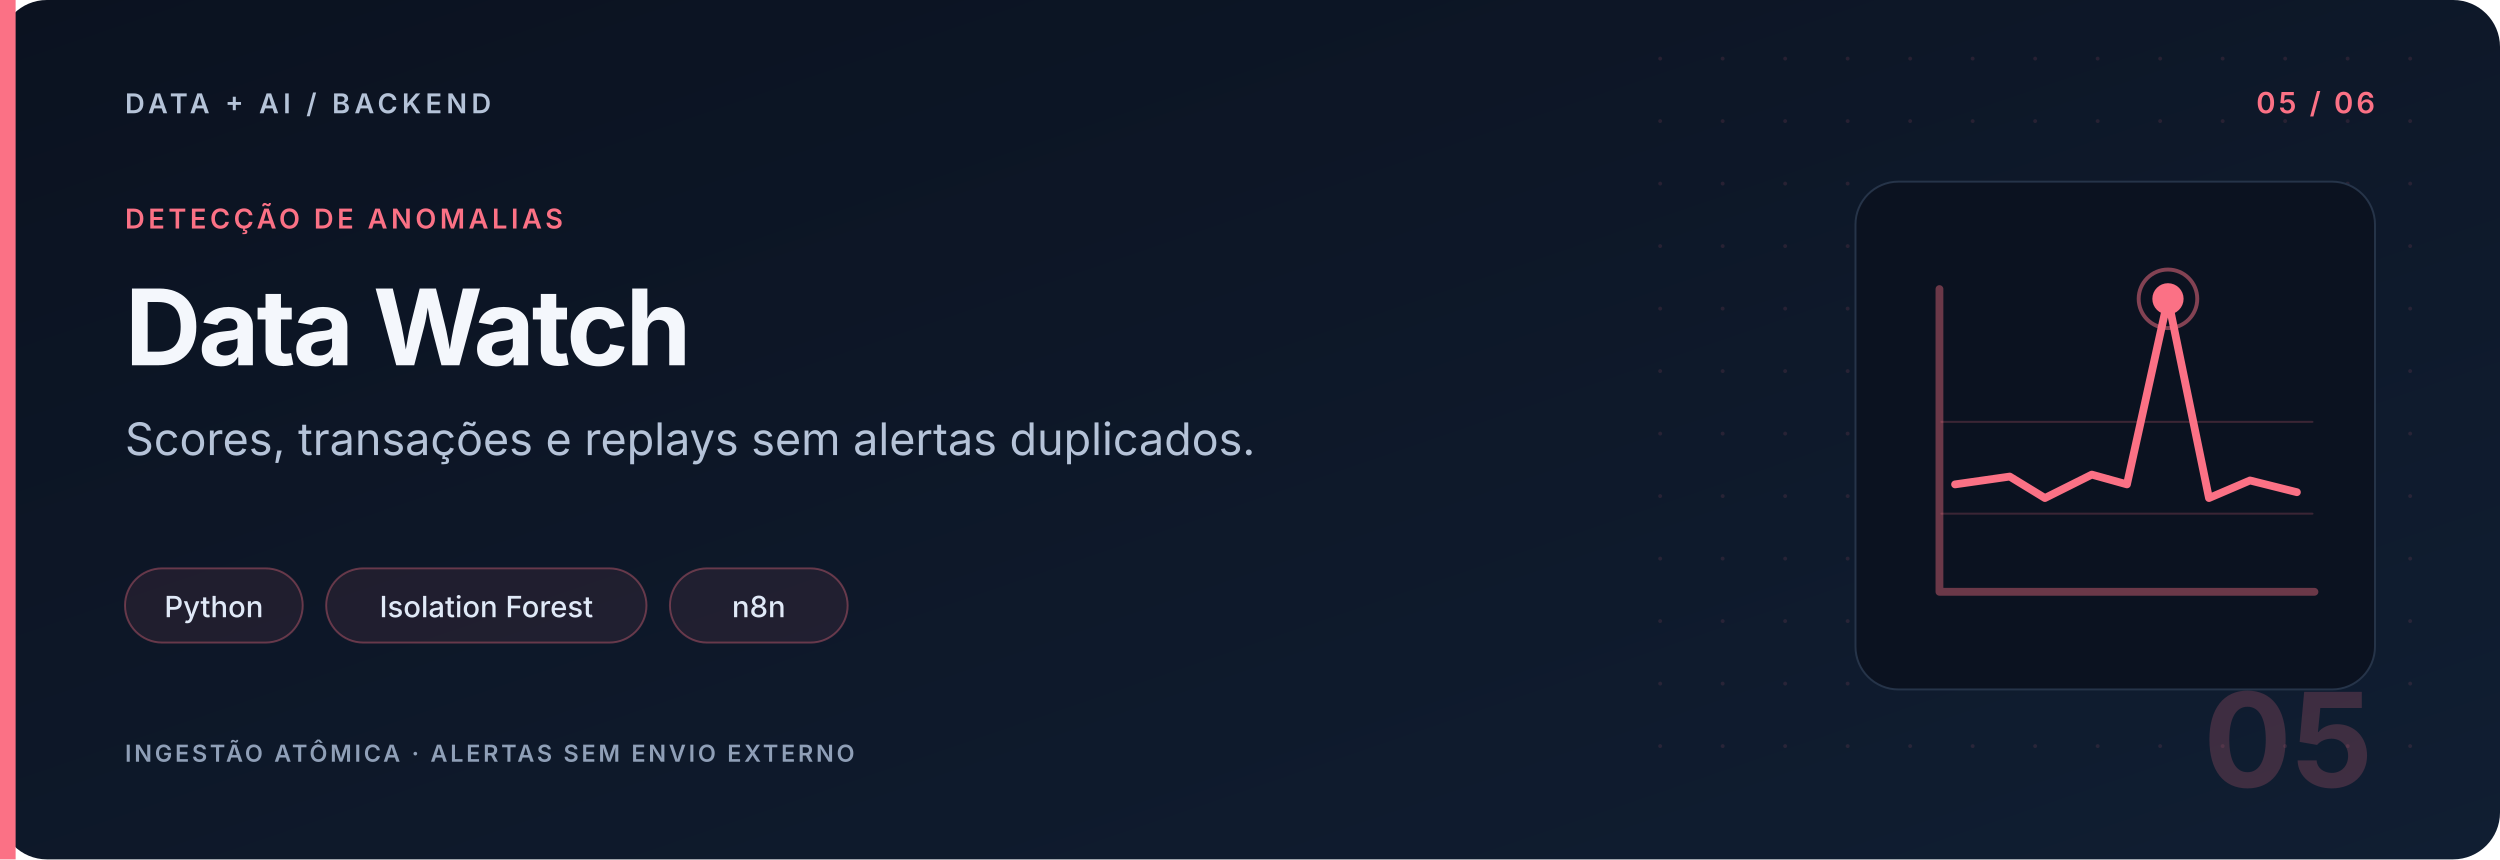
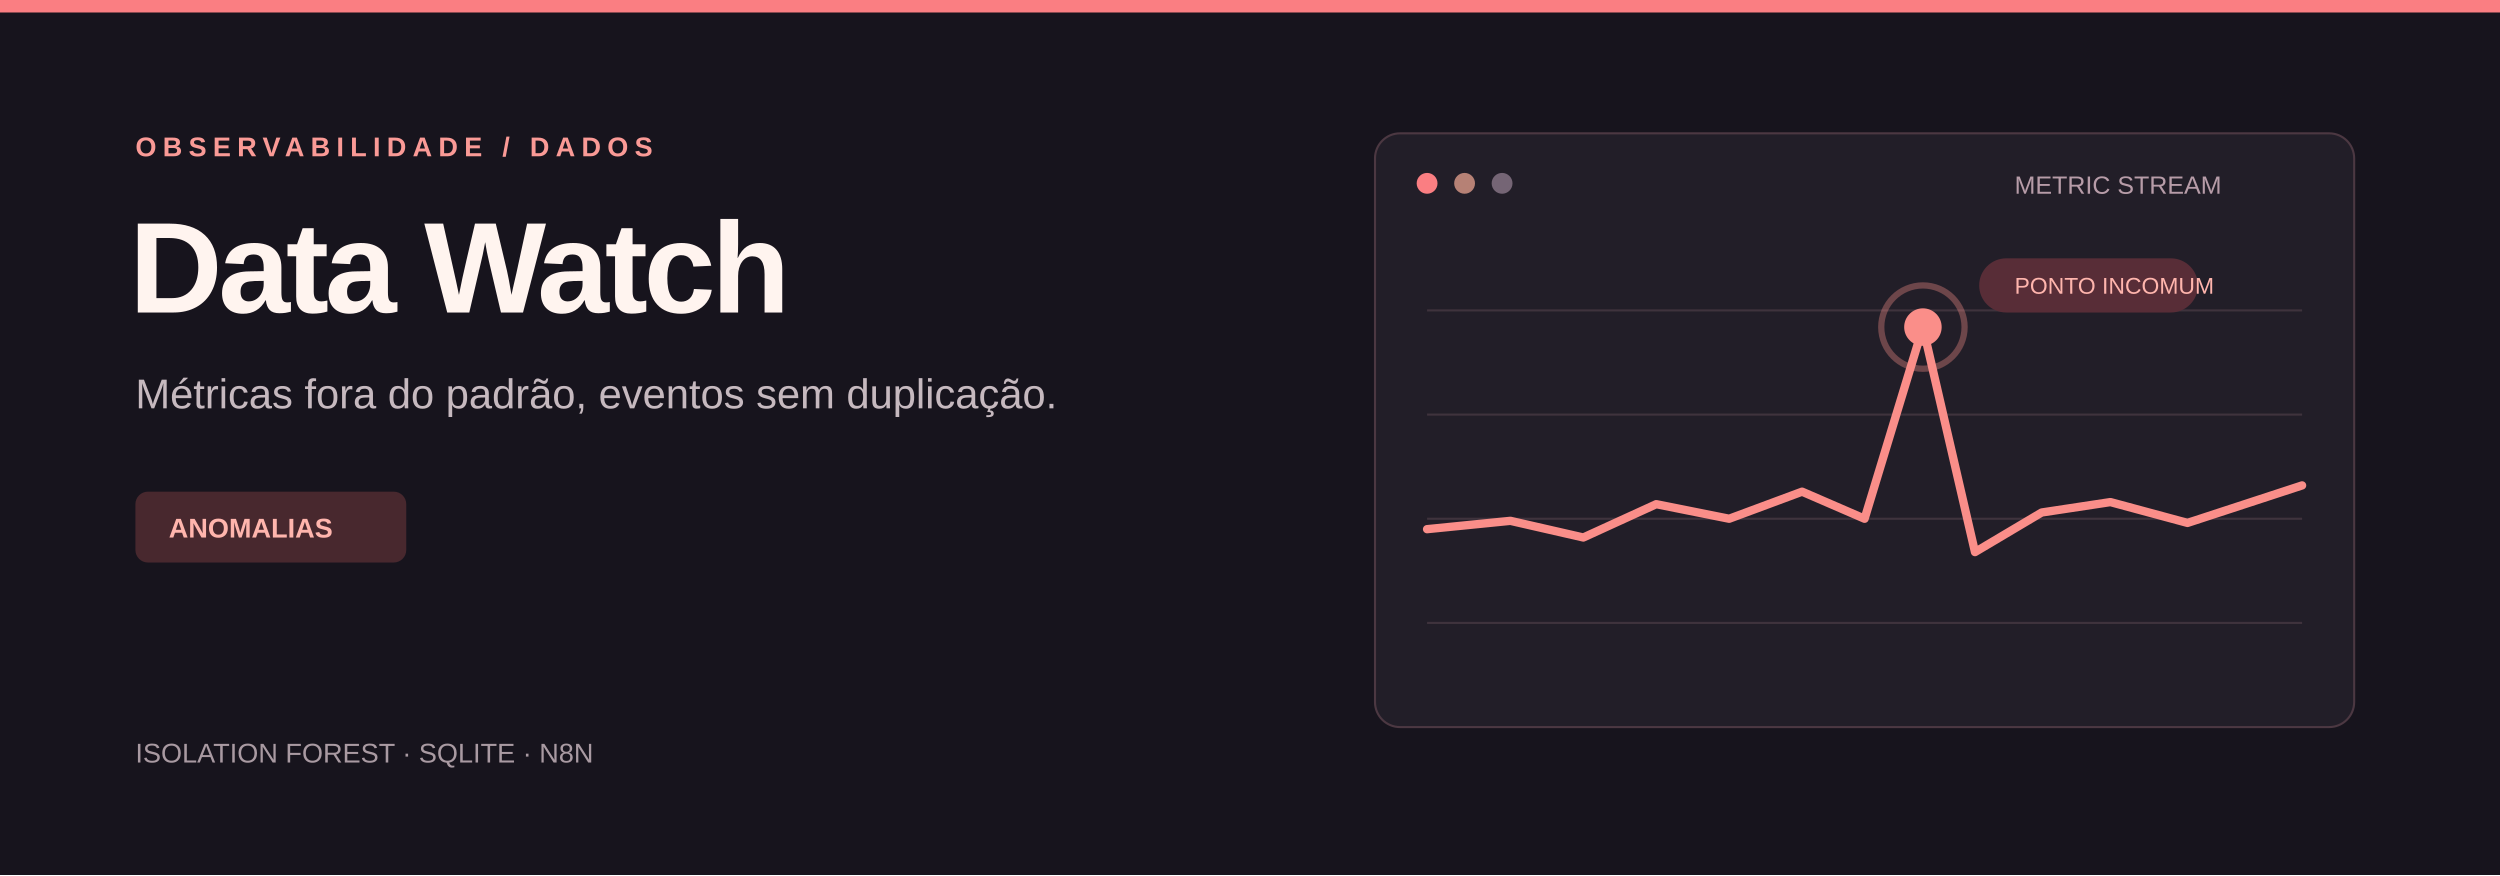
- <svg xmlns="http://www.w3.org/2000/svg" width="1280" height="440" viewBox="0 0 1280 440" role="img" aria-labelledby="title description">
-   <g font-family="'Segoe UI', Inter, Arial, sans-serif">
-     <defs>
-       <linearGradient id="background" x1="0" y1="0" x2="1" y2="1">
-         <stop stop-color="#0b1220" />
-         <stop offset="1" stop-color="#101e32" />
-       </linearGradient>
-     </defs>
-     <rect x="0" y="0" width="1280" height="440" rx="24" fill="url(#background)" stroke="none" />
-     <rect x="0" y="0" width="8" height="440" rx="0" fill="#fb7185" stroke="none" />
-     <circle cx="850" cy="30" r="1" fill="#fb7185" opacity=".11" />
-     <circle cx="850" cy="62" r="1" fill="#fb7185" opacity=".11" />
-     <circle cx="850" cy="94" r="1" fill="#fb7185" opacity=".11" />
-     <circle cx="850" cy="126" r="1" fill="#fb7185" opacity=".11" />
-     <circle cx="850" cy="158" r="1" fill="#fb7185" opacity=".11" />
-     <circle cx="850" cy="190" r="1" fill="#fb7185" opacity=".11" />
-     <circle cx="850" cy="222" r="1" fill="#fb7185" opacity=".11" />
-     <circle cx="850" cy="254" r="1" fill="#fb7185" opacity=".11" />
-     <circle cx="850" cy="286" r="1" fill="#fb7185" opacity=".11" />
-     <circle cx="850" cy="318" r="1" fill="#fb7185" opacity=".11" />
-     <circle cx="850" cy="350" r="1" fill="#fb7185" opacity=".11" />
-     <circle cx="850" cy="382" r="1" fill="#fb7185" opacity=".11" />
-     <circle cx="882" cy="30" r="1" fill="#fb7185" opacity=".11" />
-     <circle cx="882" cy="62" r="1" fill="#fb7185" opacity=".11" />
-     <circle cx="882" cy="94" r="1" fill="#fb7185" opacity=".11" />
-     <circle cx="882" cy="126" r="1" fill="#fb7185" opacity=".11" />
-     <circle cx="882" cy="158" r="1" fill="#fb7185" opacity=".11" />
-     <circle cx="882" cy="190" r="1" fill="#fb7185" opacity=".11" />
-     <circle cx="882" cy="222" r="1" fill="#fb7185" opacity=".11" />
-     <circle cx="882" cy="254" r="1" fill="#fb7185" opacity=".11" />
-     <circle cx="882" cy="286" r="1" fill="#fb7185" opacity=".11" />
-     <circle cx="882" cy="318" r="1" fill="#fb7185" opacity=".11" />
-     <circle cx="882" cy="350" r="1" fill="#fb7185" opacity=".11" />
-     <circle cx="882" cy="382" r="1" fill="#fb7185" opacity=".11" />
-     <circle cx="914" cy="30" r="1" fill="#fb7185" opacity=".11" />
-     <circle cx="914" cy="62" r="1" fill="#fb7185" opacity=".11" />
-     <circle cx="914" cy="94" r="1" fill="#fb7185" opacity=".11" />
-     <circle cx="914" cy="126" r="1" fill="#fb7185" opacity=".11" />
-     <circle cx="914" cy="158" r="1" fill="#fb7185" opacity=".11" />
-     <circle cx="914" cy="190" r="1" fill="#fb7185" opacity=".11" />
-     <circle cx="914" cy="222" r="1" fill="#fb7185" opacity=".11" />
-     <circle cx="914" cy="254" r="1" fill="#fb7185" opacity=".11" />
-     <circle cx="914" cy="286" r="1" fill="#fb7185" opacity=".11" />
-     <circle cx="914" cy="318" r="1" fill="#fb7185" opacity=".11" />
-     <circle cx="914" cy="350" r="1" fill="#fb7185" opacity=".11" />
-     <circle cx="914" cy="382" r="1" fill="#fb7185" opacity=".11" />
-     <circle cx="946" cy="30" r="1" fill="#fb7185" opacity=".11" />
-     <circle cx="946" cy="62" r="1" fill="#fb7185" opacity=".11" />
-     <circle cx="946" cy="94" r="1" fill="#fb7185" opacity=".11" />
-     <circle cx="946" cy="126" r="1" fill="#fb7185" opacity=".11" />
-     <circle cx="946" cy="158" r="1" fill="#fb7185" opacity=".11" />
-     <circle cx="946" cy="190" r="1" fill="#fb7185" opacity=".11" />
-     <circle cx="946" cy="222" r="1" fill="#fb7185" opacity=".11" />
-     <circle cx="946" cy="254" r="1" fill="#fb7185" opacity=".11" />
-     <circle cx="946" cy="286" r="1" fill="#fb7185" opacity=".11" />
-     <circle cx="946" cy="318" r="1" fill="#fb7185" opacity=".11" />
-     <circle cx="946" cy="350" r="1" fill="#fb7185" opacity=".11" />
-     <circle cx="946" cy="382" r="1" fill="#fb7185" opacity=".11" />
-     <circle cx="978" cy="30" r="1" fill="#fb7185" opacity=".11" />
-     <circle cx="978" cy="62" r="1" fill="#fb7185" opacity=".11" />
-     <circle cx="978" cy="94" r="1" fill="#fb7185" opacity=".11" />
-     <circle cx="978" cy="126" r="1" fill="#fb7185" opacity=".11" />
-     <circle cx="978" cy="158" r="1" fill="#fb7185" opacity=".11" />
-     <circle cx="978" cy="190" r="1" fill="#fb7185" opacity=".11" />
-     <circle cx="978" cy="222" r="1" fill="#fb7185" opacity=".11" />
-     <circle cx="978" cy="254" r="1" fill="#fb7185" opacity=".11" />
-     <circle cx="978" cy="286" r="1" fill="#fb7185" opacity=".11" />
-     <circle cx="978" cy="318" r="1" fill="#fb7185" opacity=".11" />
-     <circle cx="978" cy="350" r="1" fill="#fb7185" opacity=".11" />
-     <circle cx="978" cy="382" r="1" fill="#fb7185" opacity=".11" />
-     <circle cx="1010" cy="30" r="1" fill="#fb7185" opacity=".11" />
-     <circle cx="1010" cy="62" r="1" fill="#fb7185" opacity=".11" />
-     <circle cx="1010" cy="94" r="1" fill="#fb7185" opacity=".11" />
-     <circle cx="1010" cy="126" r="1" fill="#fb7185" opacity=".11" />
-     <circle cx="1010" cy="158" r="1" fill="#fb7185" opacity=".11" />
-     <circle cx="1010" cy="190" r="1" fill="#fb7185" opacity=".11" />
-     <circle cx="1010" cy="222" r="1" fill="#fb7185" opacity=".11" />
-     <circle cx="1010" cy="254" r="1" fill="#fb7185" opacity=".11" />
-     <circle cx="1010" cy="286" r="1" fill="#fb7185" opacity=".11" />
-     <circle cx="1010" cy="318" r="1" fill="#fb7185" opacity=".11" />
-     <circle cx="1010" cy="350" r="1" fill="#fb7185" opacity=".11" />
-     <circle cx="1010" cy="382" r="1" fill="#fb7185" opacity=".11" />
-     <circle cx="1042" cy="30" r="1" fill="#fb7185" opacity=".11" />
-     <circle cx="1042" cy="62" r="1" fill="#fb7185" opacity=".11" />
-     <circle cx="1042" cy="94" r="1" fill="#fb7185" opacity=".11" />
-     <circle cx="1042" cy="126" r="1" fill="#fb7185" opacity=".11" />
-     <circle cx="1042" cy="158" r="1" fill="#fb7185" opacity=".11" />
-     <circle cx="1042" cy="190" r="1" fill="#fb7185" opacity=".11" />
-     <circle cx="1042" cy="222" r="1" fill="#fb7185" opacity=".11" />
-     <circle cx="1042" cy="254" r="1" fill="#fb7185" opacity=".11" />
-     <circle cx="1042" cy="286" r="1" fill="#fb7185" opacity=".11" />
-     <circle cx="1042" cy="318" r="1" fill="#fb7185" opacity=".11" />
-     <circle cx="1042" cy="350" r="1" fill="#fb7185" opacity=".11" />
-     <circle cx="1042" cy="382" r="1" fill="#fb7185" opacity=".11" />
-     <circle cx="1074" cy="30" r="1" fill="#fb7185" opacity=".11" />
-     <circle cx="1074" cy="62" r="1" fill="#fb7185" opacity=".11" />
-     <circle cx="1074" cy="94" r="1" fill="#fb7185" opacity=".11" />
-     <circle cx="1074" cy="126" r="1" fill="#fb7185" opacity=".11" />
-     <circle cx="1074" cy="158" r="1" fill="#fb7185" opacity=".11" />
-     <circle cx="1074" cy="190" r="1" fill="#fb7185" opacity=".11" />
-     <circle cx="1074" cy="222" r="1" fill="#fb7185" opacity=".11" />
-     <circle cx="1074" cy="254" r="1" fill="#fb7185" opacity=".11" />
-     <circle cx="1074" cy="286" r="1" fill="#fb7185" opacity=".11" />
-     <circle cx="1074" cy="318" r="1" fill="#fb7185" opacity=".11" />
-     <circle cx="1074" cy="350" r="1" fill="#fb7185" opacity=".11" />
-     <circle cx="1074" cy="382" r="1" fill="#fb7185" opacity=".11" />
-     <circle cx="1106" cy="30" r="1" fill="#fb7185" opacity=".11" />
-     <circle cx="1106" cy="62" r="1" fill="#fb7185" opacity=".11" />
-     <circle cx="1106" cy="94" r="1" fill="#fb7185" opacity=".11" />
-     <circle cx="1106" cy="126" r="1" fill="#fb7185" opacity=".11" />
-     <circle cx="1106" cy="158" r="1" fill="#fb7185" opacity=".11" />
-     <circle cx="1106" cy="190" r="1" fill="#fb7185" opacity=".11" />
-     <circle cx="1106" cy="222" r="1" fill="#fb7185" opacity=".11" />
-     <circle cx="1106" cy="254" r="1" fill="#fb7185" opacity=".11" />
-     <circle cx="1106" cy="286" r="1" fill="#fb7185" opacity=".11" />
-     <circle cx="1106" cy="318" r="1" fill="#fb7185" opacity=".11" />
-     <circle cx="1106" cy="350" r="1" fill="#fb7185" opacity=".11" />
-     <circle cx="1106" cy="382" r="1" fill="#fb7185" opacity=".11" />
-     <circle cx="1138" cy="30" r="1" fill="#fb7185" opacity=".11" />
-     <circle cx="1138" cy="62" r="1" fill="#fb7185" opacity=".11" />
-     <circle cx="1138" cy="94" r="1" fill="#fb7185" opacity=".11" />
-     <circle cx="1138" cy="126" r="1" fill="#fb7185" opacity=".11" />
-     <circle cx="1138" cy="158" r="1" fill="#fb7185" opacity=".11" />
-     <circle cx="1138" cy="190" r="1" fill="#fb7185" opacity=".11" />
-     <circle cx="1138" cy="222" r="1" fill="#fb7185" opacity=".11" />
-     <circle cx="1138" cy="254" r="1" fill="#fb7185" opacity=".11" />
-     <circle cx="1138" cy="286" r="1" fill="#fb7185" opacity=".11" />
-     <circle cx="1138" cy="318" r="1" fill="#fb7185" opacity=".11" />
-     <circle cx="1138" cy="350" r="1" fill="#fb7185" opacity=".11" />
-     <circle cx="1138" cy="382" r="1" fill="#fb7185" opacity=".11" />
-     <circle cx="1170" cy="30" r="1" fill="#fb7185" opacity=".11" />
-     <circle cx="1170" cy="62" r="1" fill="#fb7185" opacity=".11" />
-     <circle cx="1170" cy="94" r="1" fill="#fb7185" opacity=".11" />
-     <circle cx="1170" cy="126" r="1" fill="#fb7185" opacity=".11" />
-     <circle cx="1170" cy="158" r="1" fill="#fb7185" opacity=".11" />
-     <circle cx="1170" cy="190" r="1" fill="#fb7185" opacity=".11" />
-     <circle cx="1170" cy="222" r="1" fill="#fb7185" opacity=".11" />
-     <circle cx="1170" cy="254" r="1" fill="#fb7185" opacity=".11" />
-     <circle cx="1170" cy="286" r="1" fill="#fb7185" opacity=".11" />
-     <circle cx="1170" cy="318" r="1" fill="#fb7185" opacity=".11" />
-     <circle cx="1170" cy="350" r="1" fill="#fb7185" opacity=".11" />
-     <circle cx="1170" cy="382" r="1" fill="#fb7185" opacity=".11" />
-     <circle cx="1202" cy="30" r="1" fill="#fb7185" opacity=".11" />
-     <circle cx="1202" cy="62" r="1" fill="#fb7185" opacity=".11" />
-     <circle cx="1202" cy="94" r="1" fill="#fb7185" opacity=".11" />
-     <circle cx="1202" cy="126" r="1" fill="#fb7185" opacity=".11" />
-     <circle cx="1202" cy="158" r="1" fill="#fb7185" opacity=".11" />
-     <circle cx="1202" cy="190" r="1" fill="#fb7185" opacity=".11" />
-     <circle cx="1202" cy="222" r="1" fill="#fb7185" opacity=".11" />
-     <circle cx="1202" cy="254" r="1" fill="#fb7185" opacity=".11" />
-     <circle cx="1202" cy="286" r="1" fill="#fb7185" opacity=".11" />
-     <circle cx="1202" cy="318" r="1" fill="#fb7185" opacity=".11" />
-     <circle cx="1202" cy="350" r="1" fill="#fb7185" opacity=".11" />
-     <circle cx="1202" cy="382" r="1" fill="#fb7185" opacity=".11" />
-     <circle cx="1234" cy="30" r="1" fill="#fb7185" opacity=".11" />
-     <circle cx="1234" cy="62" r="1" fill="#fb7185" opacity=".11" />
-     <circle cx="1234" cy="94" r="1" fill="#fb7185" opacity=".11" />
-     <circle cx="1234" cy="126" r="1" fill="#fb7185" opacity=".11" />
-     <circle cx="1234" cy="158" r="1" fill="#fb7185" opacity=".11" />
-     <circle cx="1234" cy="190" r="1" fill="#fb7185" opacity=".11" />
-     <circle cx="1234" cy="222" r="1" fill="#fb7185" opacity=".11" />
-     <circle cx="1234" cy="254" r="1" fill="#fb7185" opacity=".11" />
-     <circle cx="1234" cy="286" r="1" fill="#fb7185" opacity=".11" />
-     <circle cx="1234" cy="318" r="1" fill="#fb7185" opacity=".11" />
-     <circle cx="1234" cy="350" r="1" fill="#fb7185" opacity=".11" />
-     <circle cx="1234" cy="382" r="1" fill="#fb7185" opacity=".11" />
-     <text x="64" y="58" font-size="14" font-weight="600" fill="#b5c3d8" letter-spacing="2.2">DATA + AI / BACKEND</text>
-     <text x="1216" y="58" font-size="15" font-weight="600" fill="#fb7185" text-anchor="end" letter-spacing="1.5">05 / 06</text>
-     <text x="64" y="117" font-size="14" font-weight="600" fill="#fb7185" letter-spacing="1.8">DETECÇÃO DE ANOMALIAS</text>
-     <text x="64" y="187" font-size="54" font-weight="700" fill="#f4f7fc" letter-spacing="-1.5">Data Watch</text>
-     <text x="64" y="233" font-size="23" font-weight="400" fill="#b5c3d8">Scores, transações e replays sem alertas duplicados.</text>
-     <rect x="950" y="93" width="266" height="260" rx="22" fill="#0b1220" stroke="#263449" />
-     <g transform="translate(965 103)">
-       <g fill="none" stroke="#fb7185" stroke-width="4" stroke-linecap="round" stroke-linejoin="round">
-         <path d="M28 45v155h192" opacity=".4" />
-         <path d="M29 113h190M29 160h190" stroke-width="1" opacity=".2" />
-         <path d="m36 145 28-4 18 11 24-12 18 5 21-95 21 102 21-9 24 6" />
-         <circle cx="145" cy="50" r="15" stroke-width="2" opacity=".5" />
-         <circle cx="145" cy="50" r="6" fill="#fb7185" />
-       </g>
-     </g>
-     <text x="1215" y="403" font-size="67" font-weight="700" fill="#fb7185" text-anchor="end" opacity=".2">05</text>
-     <text x="64" y="390" font-size="12" font-weight="600" fill="#8f9fb7" letter-spacing="1.4">INGESTÃO ATÔMICA · ALERTAS SEM ENVIO EXTERNO</text>
-     <rect x="64" y="291" width="91" height="38" rx="19" fill="#fb7185" stroke="#fb7185" fill-opacity=".08" stroke-opacity=".35" />
-     <text x="109.5" y="316" font-size="15" font-weight="500" fill="#e0e9f7" text-anchor="middle">Python</text>
-     <rect x="167" y="291" width="164" height="38" rx="19" fill="#fb7185" stroke="#fb7185" fill-opacity=".08" stroke-opacity=".35" />
-     <text x="249.0" y="316" font-size="15" font-weight="500" fill="#e0e9f7" text-anchor="middle">Isolation Forest</text>
-     <rect x="343" y="291" width="91" height="38" rx="19" fill="#fb7185" stroke="#fb7185" fill-opacity=".08" stroke-opacity=".35" />
-     <text x="388.5" y="316" font-size="15" font-weight="500" fill="#e0e9f7" text-anchor="middle">n8n</text>
+ <svg xmlns="http://www.w3.org/2000/svg" width="1200" height="420" viewBox="0 0 1200 420" role="img" aria-label="Data Watch: anomalias em metricas">
+   <rect width="1200" height="420" fill="#17141d" />
+   <path d="M0 0 H1200" stroke="#fa7e82" stroke-width="12" />
+   <text x="65" y="75" font-family="'Segoe UI',Arial,sans-serif" font-size="13" font-weight="700" letter-spacing="3" fill="#fa9a96">OBSERVABILIDADE / DADOS</text>
+   <text x="62" y="150" font-family="'Segoe UI',Arial,sans-serif" font-size="62" font-weight="750" letter-spacing="-2" fill="#fff4ef">Data Watch</text>
+   <text x="65" y="196" font-family="'Segoe UI',Arial,sans-serif" font-size="20" fill="#c6b9bf">Métricas fora do padrão, eventos sem duplicação.</text>
+   <rect x="65" y="236" width="130" height="34" rx="6" fill="#48282e" />
+   <text x="81" y="258" font-family="'Segoe UI',Arial,sans-serif" font-size="13" font-weight="700" fill="#ffb5ad">ANOMALIAS</text>
+   <text x="65" y="366" font-family="'Segoe UI',Arial,sans-serif" font-size="13" fill="#a99aa2">ISOLATION FOREST · SQLITE · N8N</text>
+   <g transform="translate(660 64)">
+     <rect width="470" height="285" rx="12" fill="#221e28" stroke="#4c3842" />
+     <circle cx="25" cy="24" r="5" fill="#fa7e82" />
+     <circle cx="43" cy="24" r="5" fill="#b68175" />
+     <circle cx="61" cy="24" r="5" fill="#756575" />
+     <text x="307" y="29" font-family="'Segoe UI',Arial,sans-serif" font-size="12" fill="#b79ca8">METRIC STREAM</text>
+     <path d="M25 85 H445 M25 135 H445 M25 185 H445 M25 235 H445" stroke="#3f333d" />
+     <path d="M25 190 L65 186 L100 194 L135 178 L170 185 L205 172 L235 185 L263 93 L288 201 L320 182 L353 177 L390 187 L445 169" fill="none" stroke="#fa8e89" stroke-width="4" stroke-linecap="round" stroke-linejoin="round" />
+     <circle cx="263" cy="93" r="9" fill="#fa8e89" />
+     <circle cx="263" cy="93" r="20" fill="none" stroke="#fa8e89" opacity=".35" stroke-width="3" />
+     <rect x="290" y="60" width="105" height="26" rx="13" fill="#582d37" />
+     <text x="307" y="77" font-family="'Segoe UI',Arial,sans-serif" font-size="11" fill="#ffb5ad">PONTO INCOMUM</text>
  </g>
</svg>
